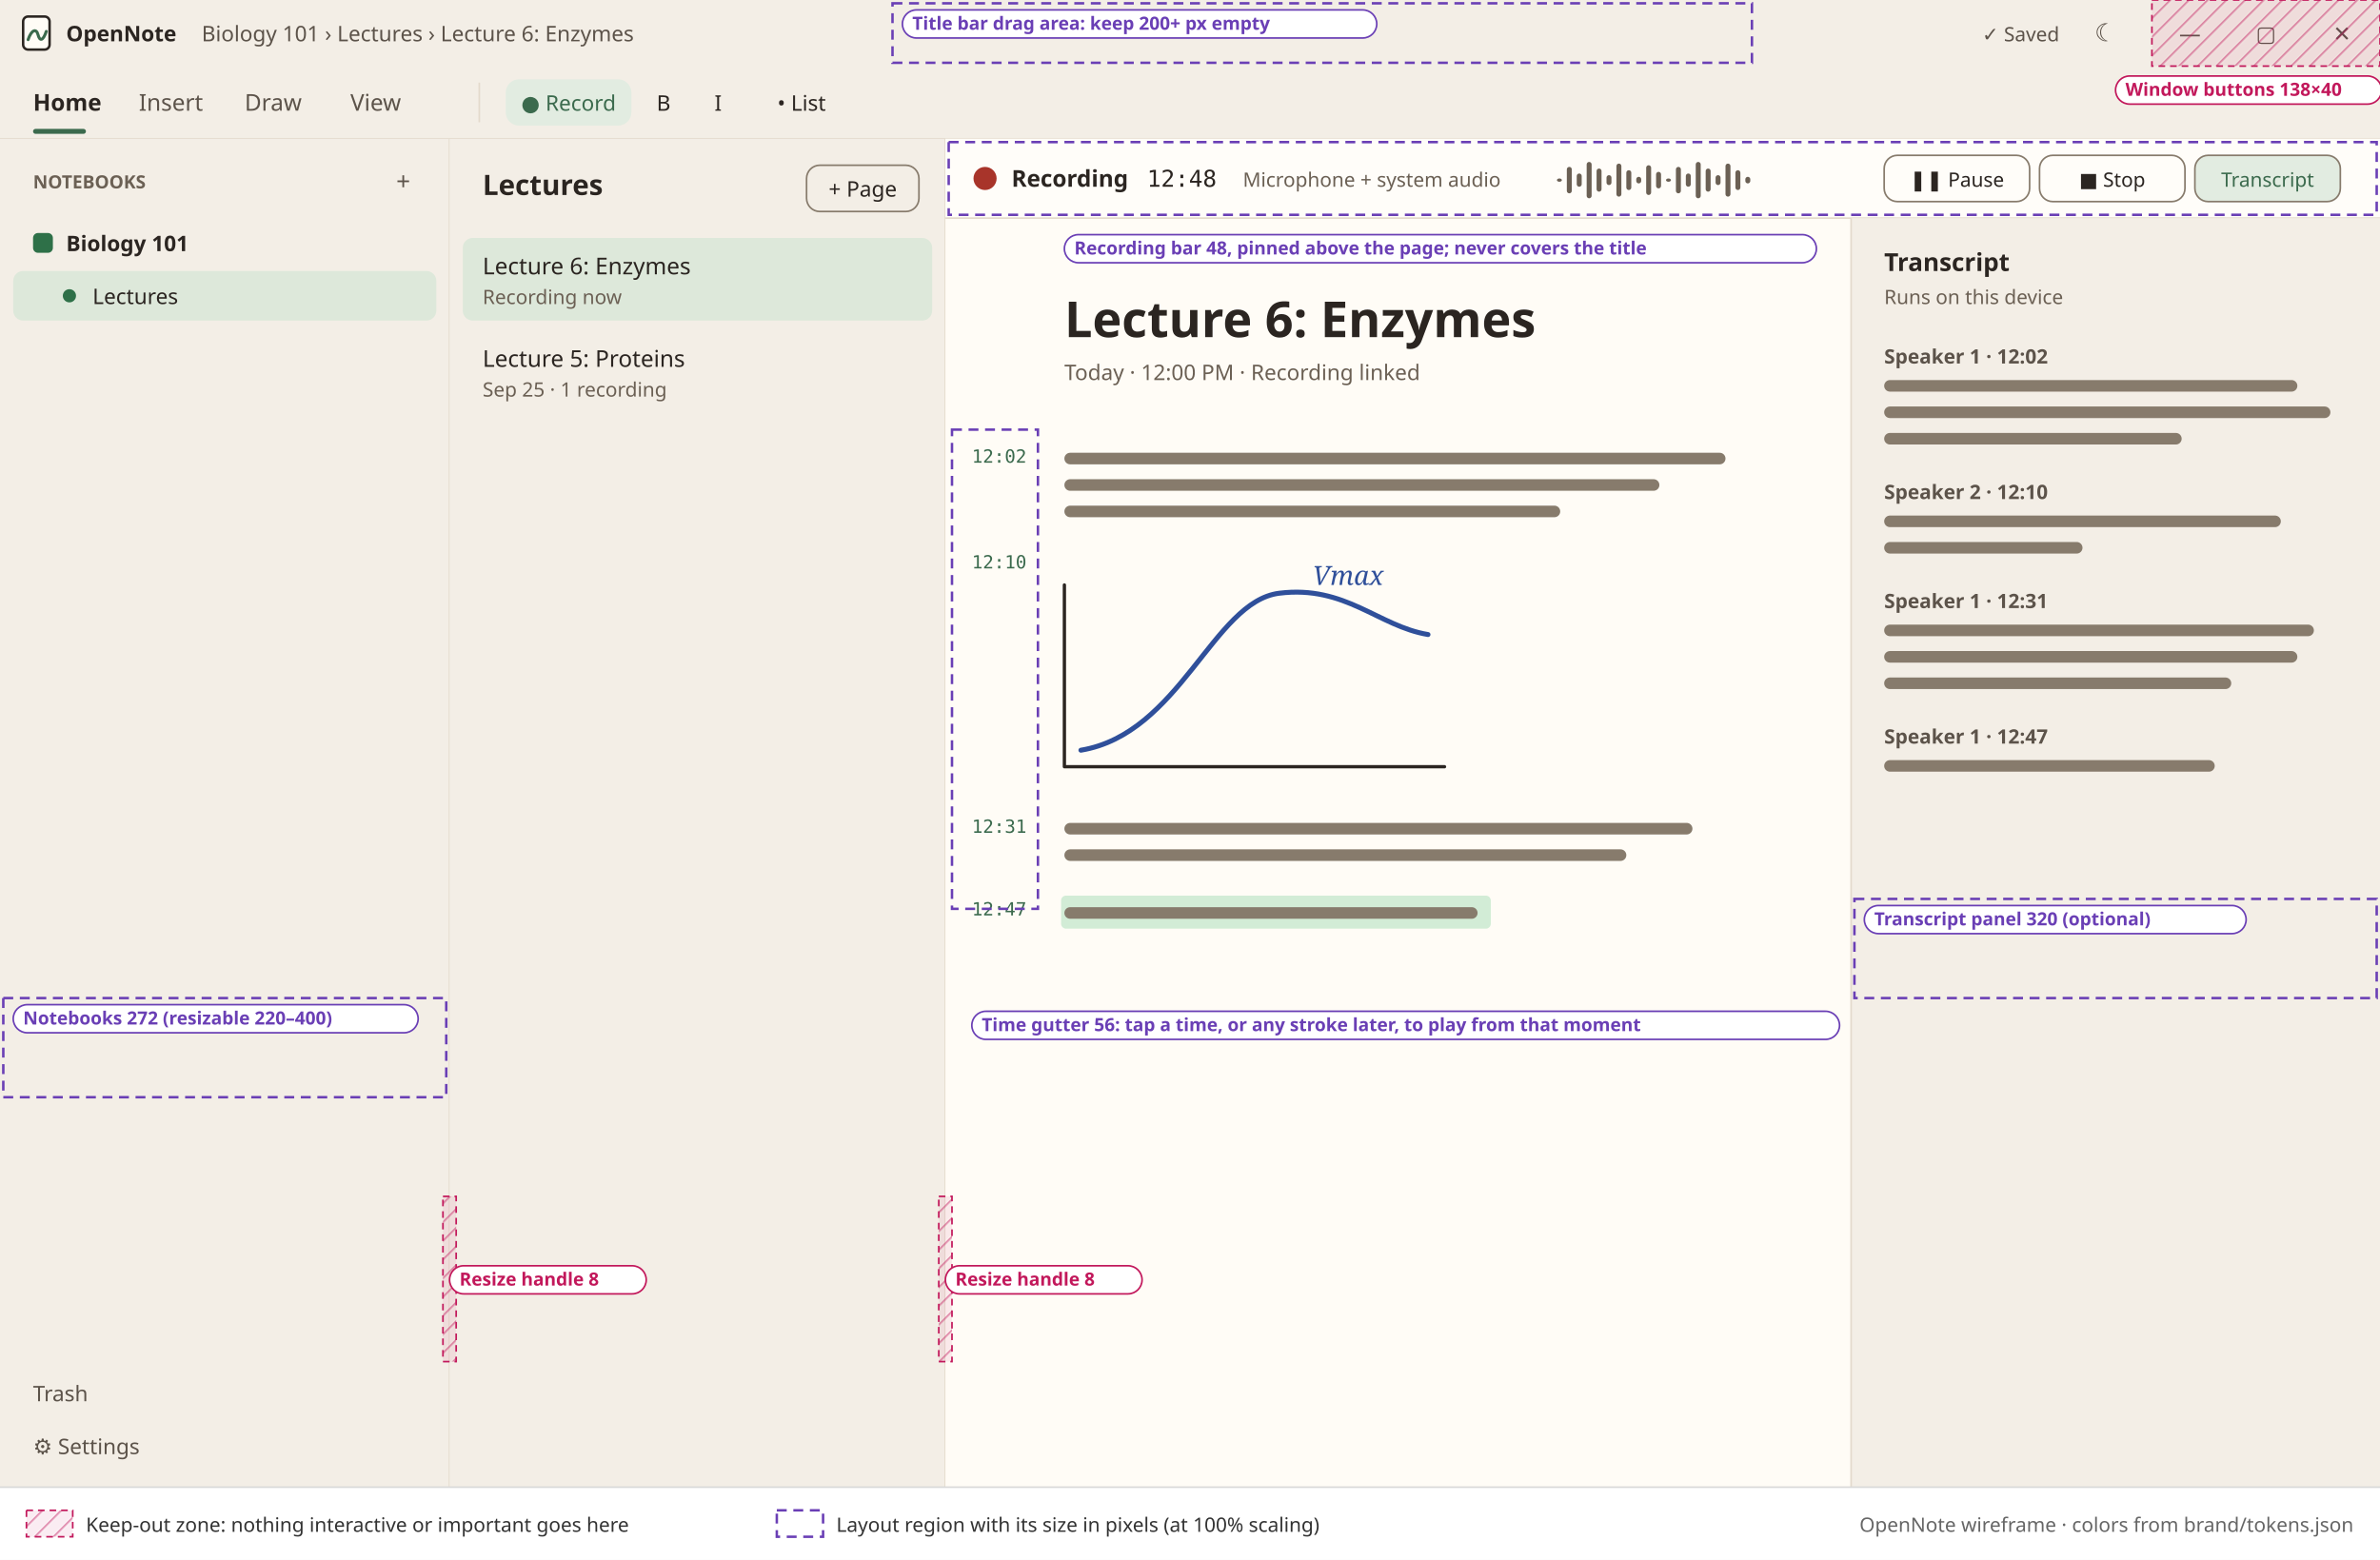
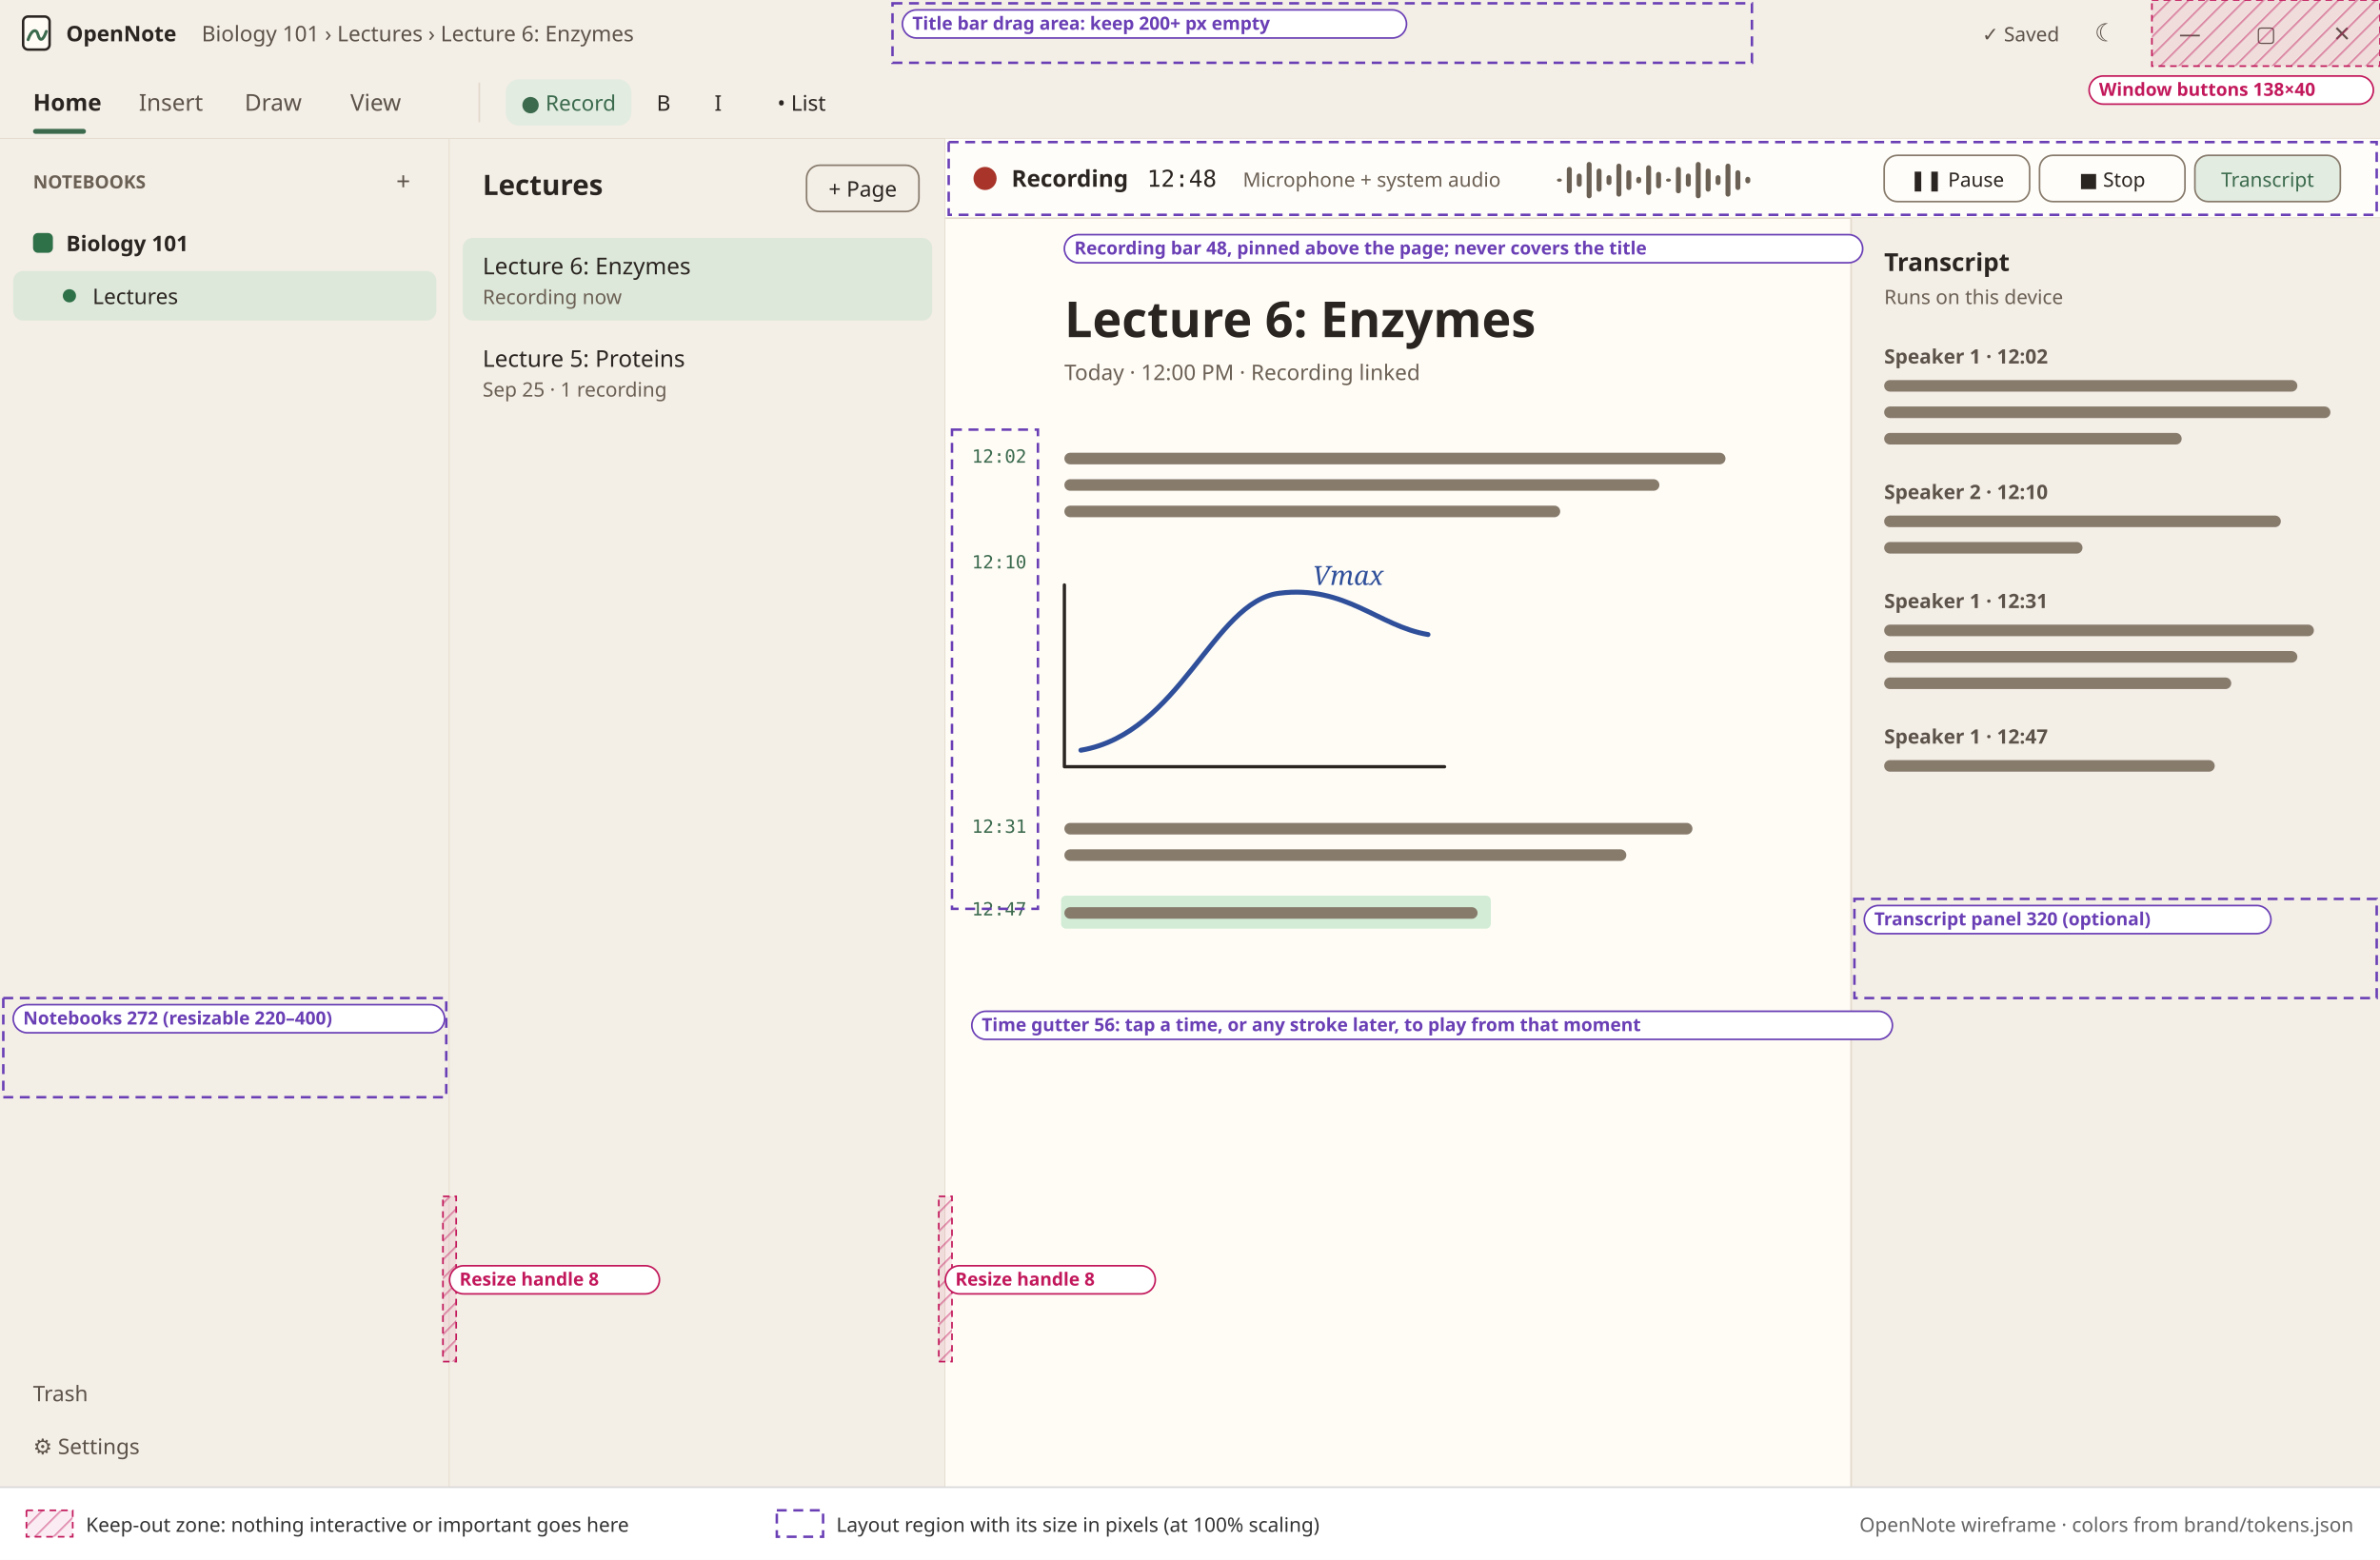
<svg xmlns="http://www.w3.org/2000/svg" viewBox="0 0 1440 944" width="1440" height="944" role="img">
  <defs>
    <pattern id="hatch" width="8" height="8" patternUnits="userSpaceOnUse" patternTransform="rotate(45)">
      <rect width="8" height="8" fill="#C2185B" fill-opacity="0.08" />
      <line x1="0" y1="0" x2="0" y2="8" stroke="#C2185B" stroke-opacity="0.45" stroke-width="2" />
    </pattern>
    <filter id="shadow" x="-10%" y="-10%" width="120%" height="130%">
      <feDropShadow dx="0" dy="4" stdDeviation="6" flood-color="#2B2521" flood-opacity="0.16" />
    </filter>
  </defs>
  <rect x="0" y="0" width="1440" height="900" rx="0" fill="#F3EEE6" />
  <rect x="0" y="0" width="1440" height="40" rx="0" fill="#F3EEE6" />
  <rect x="14" y="10" width="16" height="20" rx="3" fill="#FFFCF6" stroke="#2B2521" stroke-width="1.5" />
  <path d="M17 24c2-6 5-7 6-3s3 4 5-2" fill="none" stroke-linecap="round" stroke-linejoin="round" stroke="#3B6A4D" stroke-width="1.8" />
  <text x="40" y="25" font-size="13" font-weight="600" fill="#2B2521" text-anchor="start" font-family="'Atkinson Hyperlegible Next', 'Segoe UI', system-ui, sans-serif">OpenNote</text>
  <text x="122" y="25" font-size="13" font-weight="400" fill="#5C534A" text-anchor="start" font-family="'Atkinson Hyperlegible Next', 'Segoe UI', system-ui, sans-serif">Biology 101  ›  Lectures  ›  Lecture 6: Enzymes</text>
  <text x="1274" y="25" font-size="15" font-weight="400" fill="#5C534A" text-anchor="middle" font-family="'Atkinson Hyperlegible Next', 'Segoe UI', system-ui, sans-serif">☾</text>
  <text x="1246" y="25" font-size="12" font-weight="400" fill="#5C534A" text-anchor="end" font-family="'Atkinson Hyperlegible Next', 'Segoe UI', system-ui, sans-serif">✓ Saved</text>
  <text x="1325" y="25" font-size="13" font-weight="400" fill="#5C534A" text-anchor="middle" font-family="'Atkinson Hyperlegible Next', 'Segoe UI', system-ui, sans-serif">—</text>
  <text x="1371" y="25" font-size="13" font-weight="400" fill="#5C534A" text-anchor="middle" font-family="'Atkinson Hyperlegible Next', 'Segoe UI', system-ui, sans-serif">▢</text>
  <text x="1417" y="25" font-size="13" font-weight="400" fill="#5C534A" text-anchor="middle" font-family="'Atkinson Hyperlegible Next', 'Segoe UI', system-ui, sans-serif">✕</text>
  <rect x="0" y="40" width="1440" height="44" rx="0" fill="#F3EEE6" />
  <line x1="0" y1="84" x2="1440" y2="84" stroke="#E3DACC" />
  <text x="20" y="67" font-size="14" font-weight="600" fill="#2B2521" text-anchor="start" font-family="'Atkinson Hyperlegible Next', 'Segoe UI', system-ui, sans-serif">Home</text>
  <rect x="20" y="78" width="32" height="3" rx="1.5" fill="#3B6A4D" />
  <text x="84" y="67" font-size="14" font-weight="400" fill="#5C534A" text-anchor="start" font-family="'Atkinson Hyperlegible Next', 'Segoe UI', system-ui, sans-serif">Insert</text>
  <text x="148" y="67" font-size="14" font-weight="400" fill="#5C534A" text-anchor="start" font-family="'Atkinson Hyperlegible Next', 'Segoe UI', system-ui, sans-serif">Draw</text>
  <text x="212" y="67" font-size="14" font-weight="400" fill="#5C534A" text-anchor="start" font-family="'Atkinson Hyperlegible Next', 'Segoe UI', system-ui, sans-serif">View</text>
  <line x1="290" y1="50" x2="290" y2="74" stroke="#E3DACC" />
-   <rect x="306" y="48" width="76" height="28" rx="8" fill="#E2ECE1" />
-   <text x="344" y="67" font-size="13" font-weight="400" fill="#3B6A4D" text-anchor="middle" font-family="'Atkinson Hyperlegible Next', 'Segoe UI', system-ui, sans-serif">● Record</text>
-   <rect x="388" y="48" width="27" height="28" rx="8" fill="none" />
-   <text x="401.5" y="67" font-size="13" font-weight="400" fill="#2B2521" text-anchor="middle" font-family="'Atkinson Hyperlegible Next', 'Segoe UI', system-ui, sans-serif">B</text>
-   <rect x="421" y="48" width="27" height="28" rx="8" fill="none" />
-   <text x="434.5" y="67" font-size="13" font-weight="400" fill="#2B2521" text-anchor="middle" font-family="'Atkinson Hyperlegible Next', 'Segoe UI', system-ui, sans-serif">I</text>
-   <rect x="454" y="48" width="62" height="28" rx="8" fill="none" />
-   <text x="485" y="67" font-size="13" font-weight="400" fill="#2B2521" text-anchor="middle" font-family="'Atkinson Hyperlegible Next', 'Segoe UI', system-ui, sans-serif">• List</text>
+   <g data-fit="6" data-center="both">
+     <rect x="306" y="48" width="76" height="28" rx="8" fill="#E2ECE1" />
+     <text x="344" y="67" font-size="13" font-weight="400" fill="#3B6A4D" text-anchor="middle" font-family="'Atkinson Hyperlegible Next', 'Segoe UI', system-ui, sans-serif">● Record</text>
+   </g>
+   <g data-fit="6" data-center="both">
+     <rect x="388" y="48" width="27" height="28" rx="8" fill="none" />
+     <text x="401.5" y="67" font-size="13" font-weight="400" fill="#2B2521" text-anchor="middle" font-family="'Atkinson Hyperlegible Next', 'Segoe UI', system-ui, sans-serif">B</text>
+   </g>
+   <g data-fit="6" data-center="both">
+     <rect x="421" y="48" width="27" height="28" rx="8" fill="none" />
+     <text x="434.5" y="67" font-size="13" font-weight="400" fill="#2B2521" text-anchor="middle" font-family="'Atkinson Hyperlegible Next', 'Segoe UI', system-ui, sans-serif">I</text>
+   </g>
+   <g data-fit="6" data-center="both">
+     <rect x="454" y="48" width="62" height="28" rx="8" fill="none" />
+     <text x="485" y="67" font-size="13" font-weight="400" fill="#2B2521" text-anchor="middle" font-family="'Atkinson Hyperlegible Next', 'Segoe UI', system-ui, sans-serif">• List</text>
+   </g>
  <rect x="0" y="84" width="272" height="816" rx="0" fill="#F3EEE6" />
  <line x1="272" y1="84" x2="272" y2="900" stroke="#E3DACC" />
  <text x="20" y="114" font-size="11" font-weight="700" fill="#6B6054" text-anchor="start" font-family="'Atkinson Hyperlegible Next', 'Segoe UI', system-ui, sans-serif">NOTEBOOKS</text>
  <text x="244" y="115" font-size="15" font-weight="400" fill="#5C534A" text-anchor="middle" font-family="'Atkinson Hyperlegible Next', 'Segoe UI', system-ui, sans-serif">+</text>
  <rect x="20" y="141" width="12" height="12" rx="3" fill="#2E7048" />
  <text x="40" y="152" font-size="13" font-weight="600" fill="#2B2521" text-anchor="start" font-family="'Atkinson Hyperlegible Next', 'Segoe UI', system-ui, sans-serif">Biology 101</text>
  <rect x="8" y="164" width="256" height="30" rx="6" fill="#DDE8DA" />
  <circle cx="42" cy="179" r="4" fill="#2E7048" />
  <text x="56" y="184" font-size="13" font-weight="400" fill="#2B2521" text-anchor="start" font-family="'Atkinson Hyperlegible Next', 'Segoe UI', system-ui, sans-serif">Lectures</text>
  <text x="20" y="848" font-size="13" font-weight="400" fill="#5C534A" text-anchor="start" font-family="'Atkinson Hyperlegible Next', 'Segoe UI', system-ui, sans-serif">Trash</text>
  <text x="20" y="880" font-size="13" font-weight="400" fill="#5C534A" text-anchor="start" font-family="'Atkinson Hyperlegible Next', 'Segoe UI', system-ui, sans-serif">⚙ Settings</text>
  <rect x="272" y="84" width="300" height="816" rx="0" fill="#F3EEE6" />
  <line x1="572" y1="84" x2="572" y2="900" stroke="#E3DACC" />
  <text x="292" y="118" font-size="17" font-weight="600" fill="#2B2521" text-anchor="start" font-family="'Atkinson Hyperlegible Next', 'Segoe UI', system-ui, sans-serif">Lectures</text>
  <rect x="488" y="100" width="68" height="28" rx="8" fill="none" stroke="#877B6C" stroke-width="1" />
  <text x="522" y="119" font-size="13" font-weight="400" fill="#2B2521" text-anchor="middle" font-family="'Atkinson Hyperlegible Next', 'Segoe UI', system-ui, sans-serif">+ Page</text>
  <rect x="280" y="144" width="284" height="50" rx="6" fill="#DDE8DA" />
  <text x="292" y="166" font-size="14" font-weight="500" fill="#2B2521" text-anchor="start" font-family="'Atkinson Hyperlegible Next', 'Segoe UI', system-ui, sans-serif">Lecture 6: Enzymes</text>
  <text x="292" y="184" font-size="12" font-weight="400" fill="#6B6054" text-anchor="start" font-family="'Atkinson Hyperlegible Next', 'Segoe UI', system-ui, sans-serif">Recording now</text>
  <text x="292" y="222" font-size="14" font-weight="500" fill="#2B2521" text-anchor="start" font-family="'Atkinson Hyperlegible Next', 'Segoe UI', system-ui, sans-serif">Lecture 5: Proteins</text>
  <text x="292" y="240" font-size="12" font-weight="400" fill="#6B6054" text-anchor="start" font-family="'Atkinson Hyperlegible Next', 'Segoe UI', system-ui, sans-serif">Sep 25 · 1 recording</text>
  <rect x="572" y="84" width="868" height="816" rx="0" fill="#FFFCF6" />
  <rect x="572" y="84" width="868" height="48" rx="0" fill="#FFFDF9" />
  <line x1="572" y1="132" x2="1440" y2="132" stroke="#E3DACC" />
  <circle cx="596" cy="108" r="7" fill="#A8342A" />
  <text x="612" y="113" font-size="14" font-weight="600" fill="#2B2521" text-anchor="start" font-family="'Atkinson Hyperlegible Next', 'Segoe UI', system-ui, sans-serif">Recording</text>
  <text x="694" y="113" font-size="14" font-weight="400" fill="#2B2521" text-anchor="start" font-family="'Atkinson Hyperlegible Mono', 'Cascadia Code', Consolas, monospace">12:48</text>
  <text x="752" y="113" font-size="12" font-weight="400" fill="#6B6054" text-anchor="start" font-family="'Atkinson Hyperlegible Next', 'Segoe UI', system-ui, sans-serif">Microphone + system audio</text>
  <rect x="942" y="108" width="3" height="2" rx="1.5" fill="#6B6054" />
  <rect x="948" y="101" width="3" height="16" rx="1.5" fill="#6B6054" />
  <rect x="954" y="105" width="3" height="8" rx="1.5" fill="#6B6054" />
  <rect x="960" y="98" width="3" height="22" rx="1.5" fill="#6B6054" />
  <rect x="966" y="102" width="3" height="14" rx="1.5" fill="#6B6054" />
  <rect x="972" y="106" width="3" height="6" rx="1.5" fill="#6B6054" />
  <rect x="978" y="99" width="3" height="20" rx="1.5" fill="#6B6054" />
  <rect x="984" y="103" width="3" height="12" rx="1.5" fill="#6B6054" />
  <rect x="990" y="107" width="3" height="4" rx="1.5" fill="#6B6054" />
  <rect x="996" y="100" width="3" height="18" rx="1.5" fill="#6B6054" />
  <rect x="1002" y="104" width="3" height="10" rx="1.5" fill="#6B6054" />
  <rect x="1008" y="108" width="3" height="2" rx="1.5" fill="#6B6054" />
  <rect x="1014" y="101" width="3" height="16" rx="1.5" fill="#6B6054" />
  <rect x="1020" y="105" width="3" height="8" rx="1.5" fill="#6B6054" />
  <rect x="1026" y="98" width="3" height="22" rx="1.5" fill="#6B6054" />
  <rect x="1032" y="102" width="3" height="14" rx="1.5" fill="#6B6054" />
  <rect x="1038" y="106" width="3" height="6" rx="1.5" fill="#6B6054" />
  <rect x="1044" y="99" width="3" height="20" rx="1.5" fill="#6B6054" />
  <rect x="1050" y="103" width="3" height="12" rx="1.5" fill="#6B6054" />
  <rect x="1056" y="107" width="3" height="4" rx="1.5" fill="#6B6054" />
  <rect x="1140" y="94" width="88" height="28" rx="8" fill="none" stroke="#877B6C" stroke-width="1" />
  <text x="1184" y="113" font-size="12" font-weight="400" fill="#2B2521" text-anchor="middle" font-family="'Atkinson Hyperlegible Next', 'Segoe UI', system-ui, sans-serif">❚❚ Pause</text>
  <rect x="1234" y="94" width="88" height="28" rx="8" fill="none" stroke="#877B6C" stroke-width="1" />
  <text x="1278" y="113" font-size="12" font-weight="400" fill="#2B2521" text-anchor="middle" font-family="'Atkinson Hyperlegible Next', 'Segoe UI', system-ui, sans-serif">■ Stop</text>
  <rect x="1328" y="94" width="88" height="28" rx="8" fill="#E2ECE1" stroke="#877B6C" stroke-width="1" />
  <text x="1372" y="113" font-size="12" font-weight="400" fill="#3B6A4D" text-anchor="middle" font-family="'Atkinson Hyperlegible Next', 'Segoe UI', system-ui, sans-serif">Transcript</text>
  <text x="644" y="204" font-size="30" font-weight="600" fill="#2B2521" text-anchor="start" font-family="'Atkinson Hyperlegible Next', 'Segoe UI', system-ui, sans-serif">Lecture 6: Enzymes</text>
  <text x="644" y="230" font-size="13" font-weight="400" fill="#6B6054" text-anchor="start" font-family="'Atkinson Hyperlegible Next', 'Segoe UI', system-ui, sans-serif">Today · 12:00 PM · Recording linked</text>
  <text x="588" y="280" font-size="11" font-weight="400" fill="#3B6A4D" text-anchor="start" font-family="'Atkinson Hyperlegible Mono', 'Cascadia Code', Consolas, monospace">12:02</text>
  <rect x="644" y="274" width="400" height="7" rx="3.5" fill="#877B6C" />
  <rect x="644" y="290" width="360" height="7" rx="3.5" fill="#877B6C" />
  <rect x="644" y="306" width="300" height="7" rx="3.5" fill="#877B6C" />
  <text x="588" y="344" font-size="11" font-weight="400" fill="#3B6A4D" text-anchor="start" font-family="'Atkinson Hyperlegible Mono', 'Cascadia Code', Consolas, monospace">12:10</text>
  <path d="M644 464l0-110M644 464l230 0" fill="none" stroke-linecap="round" stroke-linejoin="round" stroke="#2B2521" stroke-width="2" />
  <path d="M654 454c60-10 80-90 120-95s60 20 90 25" fill="none" stroke-linecap="round" stroke-linejoin="round" stroke="#2F4F9A" stroke-width="3" />
  <text x="794" y="354" font-size="16" font-weight="400" fill="#2F4F9A" text-anchor="start" font-family="Literata, Cambria, Georgia, serif" font-style="italic">Vmax</text>
  <text x="588" y="504" font-size="11" font-weight="400" fill="#3B6A4D" text-anchor="start" font-family="'Atkinson Hyperlegible Mono', 'Cascadia Code', Consolas, monospace">12:31</text>
  <rect x="644" y="498" width="380" height="7" rx="3.5" fill="#877B6C" />
  <rect x="644" y="514" width="340" height="7" rx="3.5" fill="#877B6C" />
  <text x="588" y="554" font-size="11" font-weight="400" fill="#3B6A4D" text-anchor="start" font-family="'Atkinson Hyperlegible Mono', 'Cascadia Code', Consolas, monospace">12:47</text>
  <rect x="642" y="542" width="260" height="20" rx="3" fill="#8ED6A566" />
  <rect x="644" y="549" width="250" height="7" rx="3.5" fill="#877B6C" />
  <rect x="1120" y="132" width="320" height="768" rx="0" fill="#F3EEE6" />
  <line x1="1120" y1="132" x2="1120" y2="900" stroke="#E3DACC" />
  <text x="1140" y="164" font-size="15" font-weight="600" fill="#2B2521" text-anchor="start" font-family="'Atkinson Hyperlegible Next', 'Segoe UI', system-ui, sans-serif">Transcript</text>
  <text x="1140" y="184" font-size="12" font-weight="400" fill="#6B6054" text-anchor="start" font-family="'Atkinson Hyperlegible Next', 'Segoe UI', system-ui, sans-serif">Runs on this device</text>
  <text x="1140" y="220" font-size="12" font-weight="600" fill="#5C534A" text-anchor="start" font-family="'Atkinson Hyperlegible Next', 'Segoe UI', system-ui, sans-serif">Speaker 1 · 12:02</text>
  <rect x="1140" y="230" width="250" height="7" rx="3.5" fill="#877B6C" />
  <rect x="1140" y="246" width="270" height="7" rx="3.5" fill="#877B6C" />
  <rect x="1140" y="262" width="180" height="7" rx="3.5" fill="#877B6C" />
  <text x="1140" y="302" font-size="12" font-weight="600" fill="#5C534A" text-anchor="start" font-family="'Atkinson Hyperlegible Next', 'Segoe UI', system-ui, sans-serif">Speaker 2 · 12:10</text>
  <rect x="1140" y="312" width="240" height="7" rx="3.5" fill="#877B6C" />
  <rect x="1140" y="328" width="120" height="7" rx="3.5" fill="#877B6C" />
  <text x="1140" y="368" font-size="12" font-weight="600" fill="#5C534A" text-anchor="start" font-family="'Atkinson Hyperlegible Next', 'Segoe UI', system-ui, sans-serif">Speaker 1 · 12:31</text>
  <rect x="1140" y="378" width="260" height="7" rx="3.5" fill="#877B6C" />
  <rect x="1140" y="394" width="250" height="7" rx="3.5" fill="#877B6C" />
  <rect x="1140" y="410" width="210" height="7" rx="3.5" fill="#877B6C" />
  <text x="1140" y="450" font-size="12" font-weight="600" fill="#5C534A" text-anchor="start" font-family="'Atkinson Hyperlegible Next', 'Segoe UI', system-ui, sans-serif">Speaker 1 · 12:47</text>
  <rect x="1140" y="460" width="200" height="7" rx="3.5" fill="#877B6C" />
-   <rect x="1302" y="0" width="138" height="40" rx="0" fill="url(#hatch)" stroke="#C2185B" stroke-width="1" stroke-dasharray="4 3" />
-   <rect x="1280" y="46" width="161" height="17" rx="8.5" fill="#FFFFFF" stroke="#C2185B" stroke-width="1" />
-   <text x="1286" y="58" font-size="11" font-weight="600" fill="#C2185B" text-anchor="start" font-family="'Atkinson Hyperlegible Next', 'Segoe UI', system-ui, sans-serif">Window buttons 138×40</text>
-   <rect x="540" y="2" width="520" height="36" rx="0" fill="none" stroke="#6A3FB5" stroke-width="1.5" stroke-dasharray="6 4" />
-   <rect x="546" y="6" width="287" height="17" rx="8.5" fill="#FFFFFF" stroke="#6A3FB5" stroke-width="1" />
-   <text x="552" y="18" font-size="11" font-weight="600" fill="#6A3FB5" text-anchor="start" font-family="'Atkinson Hyperlegible Next', 'Segoe UI', system-ui, sans-serif">Title bar drag area: keep 200+ px empty</text>
-   <rect x="2" y="604" width="268" height="60" rx="0" fill="none" stroke="#6A3FB5" stroke-width="1.5" stroke-dasharray="6 4" />
-   <rect x="8" y="608" width="245" height="17" rx="8.5" fill="#FFFFFF" stroke="#6A3FB5" stroke-width="1" />
-   <text x="14" y="620" font-size="11" font-weight="600" fill="#6A3FB5" text-anchor="start" font-family="'Atkinson Hyperlegible Next', 'Segoe UI', system-ui, sans-serif">Notebooks 272 (resizable 220–400)</text>
-   <rect x="268" y="724" width="8" height="100" rx="0" fill="url(#hatch)" stroke="#C2185B" stroke-width="1" stroke-dasharray="4 3" />
-   <rect x="272" y="766" width="119" height="17" rx="8.5" fill="#FFFFFF" stroke="#C2185B" stroke-width="1" />
-   <text x="278" y="778" font-size="11" font-weight="600" fill="#C2185B" text-anchor="start" font-family="'Atkinson Hyperlegible Next', 'Segoe UI', system-ui, sans-serif">Resize handle 8</text>
-   <rect x="568" y="724" width="8" height="100" rx="0" fill="url(#hatch)" stroke="#C2185B" stroke-width="1" stroke-dasharray="4 3" />
-   <rect x="572" y="766" width="119" height="17" rx="8.5" fill="#FFFFFF" stroke="#C2185B" stroke-width="1" />
-   <text x="578" y="778" font-size="11" font-weight="600" fill="#C2185B" text-anchor="start" font-family="'Atkinson Hyperlegible Next', 'Segoe UI', system-ui, sans-serif">Resize handle 8</text>
-   <rect x="574" y="86" width="864" height="44" rx="0" fill="none" stroke="#6A3FB5" stroke-width="1.5" stroke-dasharray="6 4" />
-   <rect x="644" y="142" width="455" height="17" rx="8.5" fill="#FFFFFF" stroke="#6A3FB5" stroke-width="1" />
-   <text x="650" y="154" font-size="11" font-weight="600" fill="#6A3FB5" text-anchor="start" font-family="'Atkinson Hyperlegible Next', 'Segoe UI', system-ui, sans-serif">Recording bar 48, pinned above the page; never covers the title</text>
-   <rect x="576" y="260" width="52" height="290" rx="0" fill="none" stroke="#6A3FB5" stroke-width="1.5" stroke-dasharray="6 4" />
-   <rect x="588" y="612" width="525" height="17" rx="8.5" fill="#FFFFFF" stroke="#6A3FB5" stroke-width="1" />
-   <text x="594" y="624" font-size="11" font-weight="600" fill="#6A3FB5" text-anchor="start" font-family="'Atkinson Hyperlegible Next', 'Segoe UI', system-ui, sans-serif">Time gutter 56: tap a time, or any stroke later, to play from that moment</text>
-   <rect x="1122" y="544" width="316" height="60" rx="0" fill="none" stroke="#6A3FB5" stroke-width="1.5" stroke-dasharray="6 4" />
-   <rect x="1128" y="548" width="231" height="17" rx="8.5" fill="#FFFFFF" stroke="#6A3FB5" stroke-width="1" />
-   <text x="1134" y="560" font-size="11" font-weight="600" fill="#6A3FB5" text-anchor="start" font-family="'Atkinson Hyperlegible Next', 'Segoe UI', system-ui, sans-serif">Transcript panel 320 (optional)</text>
+   <g pointer-events="none">
+     <rect x="1302" y="0" width="138" height="40" rx="0" fill="url(#hatch)" stroke="#C2185B" stroke-width="1" stroke-dasharray="4 3" />
+   </g>
+   <g data-fit="4" pointer-events="none">
+     <rect x="1264" y="46" width="172" height="17" rx="8.5" fill="#FFFFFF" stroke="#C2185B" stroke-width="1" />
+     <text x="1270" y="58" font-size="11" font-weight="600" fill="#C2185B" text-anchor="start" font-family="'Atkinson Hyperlegible Next', 'Segoe UI', system-ui, sans-serif">Window buttons 138×40</text>
+   </g>
+   <g pointer-events="none">
+     <rect x="540" y="2" width="520" height="36" rx="0" fill="none" stroke="#6A3FB5" stroke-width="1.5" stroke-dasharray="6 4" />
+   </g>
+   <g data-fit="4" pointer-events="none">
+     <rect x="546" y="6" width="305" height="17" rx="8.5" fill="#FFFFFF" stroke="#6A3FB5" stroke-width="1" />
+     <text x="552" y="18" font-size="11" font-weight="600" fill="#6A3FB5" text-anchor="start" font-family="'Atkinson Hyperlegible Next', 'Segoe UI', system-ui, sans-serif">Title bar drag area: keep 200+ px empty</text>
+   </g>
+   <g pointer-events="none">
+     <rect x="2" y="604" width="268" height="60" rx="0" fill="none" stroke="#6A3FB5" stroke-width="1.5" stroke-dasharray="6 4" />
+   </g>
+   <g data-fit="4" pointer-events="none">
+     <rect x="8" y="608" width="261" height="17" rx="8.5" fill="#FFFFFF" stroke="#6A3FB5" stroke-width="1" />
+     <text x="14" y="620" font-size="11" font-weight="600" fill="#6A3FB5" text-anchor="start" font-family="'Atkinson Hyperlegible Next', 'Segoe UI', system-ui, sans-serif">Notebooks 272 (resizable 220–400)</text>
+   </g>
+   <g pointer-events="none">
+     <rect x="268" y="724" width="8" height="100" rx="0" fill="url(#hatch)" stroke="#C2185B" stroke-width="1" stroke-dasharray="4 3" />
+   </g>
+   <g data-fit="4" pointer-events="none">
+     <rect x="272" y="766" width="127" height="17" rx="8.5" fill="#FFFFFF" stroke="#C2185B" stroke-width="1" />
+     <text x="278" y="778" font-size="11" font-weight="600" fill="#C2185B" text-anchor="start" font-family="'Atkinson Hyperlegible Next', 'Segoe UI', system-ui, sans-serif">Resize handle 8</text>
+   </g>
+   <g pointer-events="none">
+     <rect x="568" y="724" width="8" height="100" rx="0" fill="url(#hatch)" stroke="#C2185B" stroke-width="1" stroke-dasharray="4 3" />
+   </g>
+   <g data-fit="4" pointer-events="none">
+     <rect x="572" y="766" width="127" height="17" rx="8.5" fill="#FFFFFF" stroke="#C2185B" stroke-width="1" />
+     <text x="578" y="778" font-size="11" font-weight="600" fill="#C2185B" text-anchor="start" font-family="'Atkinson Hyperlegible Next', 'Segoe UI', system-ui, sans-serif">Resize handle 8</text>
+   </g>
+   <g pointer-events="none">
+     <rect x="574" y="86" width="864" height="44" rx="0" fill="none" stroke="#6A3FB5" stroke-width="1.5" stroke-dasharray="6 4" />
+   </g>
+   <g data-fit="4" pointer-events="none">
+     <rect x="644" y="142" width="483" height="17" rx="8.5" fill="#FFFFFF" stroke="#6A3FB5" stroke-width="1" />
+     <text x="650" y="154" font-size="11" font-weight="600" fill="#6A3FB5" text-anchor="start" font-family="'Atkinson Hyperlegible Next', 'Segoe UI', system-ui, sans-serif">Recording bar 48, pinned above the page; never covers the title</text>
+   </g>
+   <g pointer-events="none">
+     <rect x="576" y="260" width="52" height="290" rx="0" fill="none" stroke="#6A3FB5" stroke-width="1.5" stroke-dasharray="6 4" />
+   </g>
+   <g data-fit="4" pointer-events="none">
+     <rect x="588" y="612" width="557" height="17" rx="8.5" fill="#FFFFFF" stroke="#6A3FB5" stroke-width="1" />
+     <text x="594" y="624" font-size="11" font-weight="600" fill="#6A3FB5" text-anchor="start" font-family="'Atkinson Hyperlegible Next', 'Segoe UI', system-ui, sans-serif">Time gutter 56: tap a time, or any stroke later, to play from that moment</text>
+   </g>
+   <g pointer-events="none">
+     <rect x="1122" y="544" width="316" height="60" rx="0" fill="none" stroke="#6A3FB5" stroke-width="1.5" stroke-dasharray="6 4" />
+   </g>
+   <g data-fit="4" pointer-events="none">
+     <rect x="1128" y="548" width="246" height="17" rx="8.5" fill="#FFFFFF" stroke="#6A3FB5" stroke-width="1" />
+     <text x="1134" y="560" font-size="11" font-weight="600" fill="#6A3FB5" text-anchor="start" font-family="'Atkinson Hyperlegible Next', 'Segoe UI', system-ui, sans-serif">Transcript panel 320 (optional)</text>
+   </g>
  <rect x="0" y="900" width="1440" height="44" rx="0" fill="#FFFFFF" />
  <line x1="0" y1="900" x2="1440" y2="900" stroke="#D9D9D9" />
  <rect x="16" y="914" width="28" height="16" rx="0" fill="url(#hatch)" stroke="#C2185B" stroke-width="1" stroke-dasharray="4 3" />
  <text x="52" y="927" font-size="12" font-weight="400" fill="#333" text-anchor="start" font-family="'Atkinson Hyperlegible Next', 'Segoe UI', system-ui, sans-serif">Keep-out zone: nothing interactive or important goes here</text>
  <rect x="470" y="914" width="28" height="16" rx="0" fill="none" stroke="#6A3FB5" stroke-width="1.5" stroke-dasharray="6 4" />
  <text x="506" y="927" font-size="12" font-weight="400" fill="#333" text-anchor="start" font-family="'Atkinson Hyperlegible Next', 'Segoe UI', system-ui, sans-serif">Layout region with its size in pixels (at 100% scaling)</text>
  <text x="1424" y="927" font-size="12" font-weight="400" fill="#666" text-anchor="end" font-family="'Atkinson Hyperlegible Next', 'Segoe UI', system-ui, sans-serif">OpenNote wireframe · colors from brand/tokens.json</text>
</svg>
